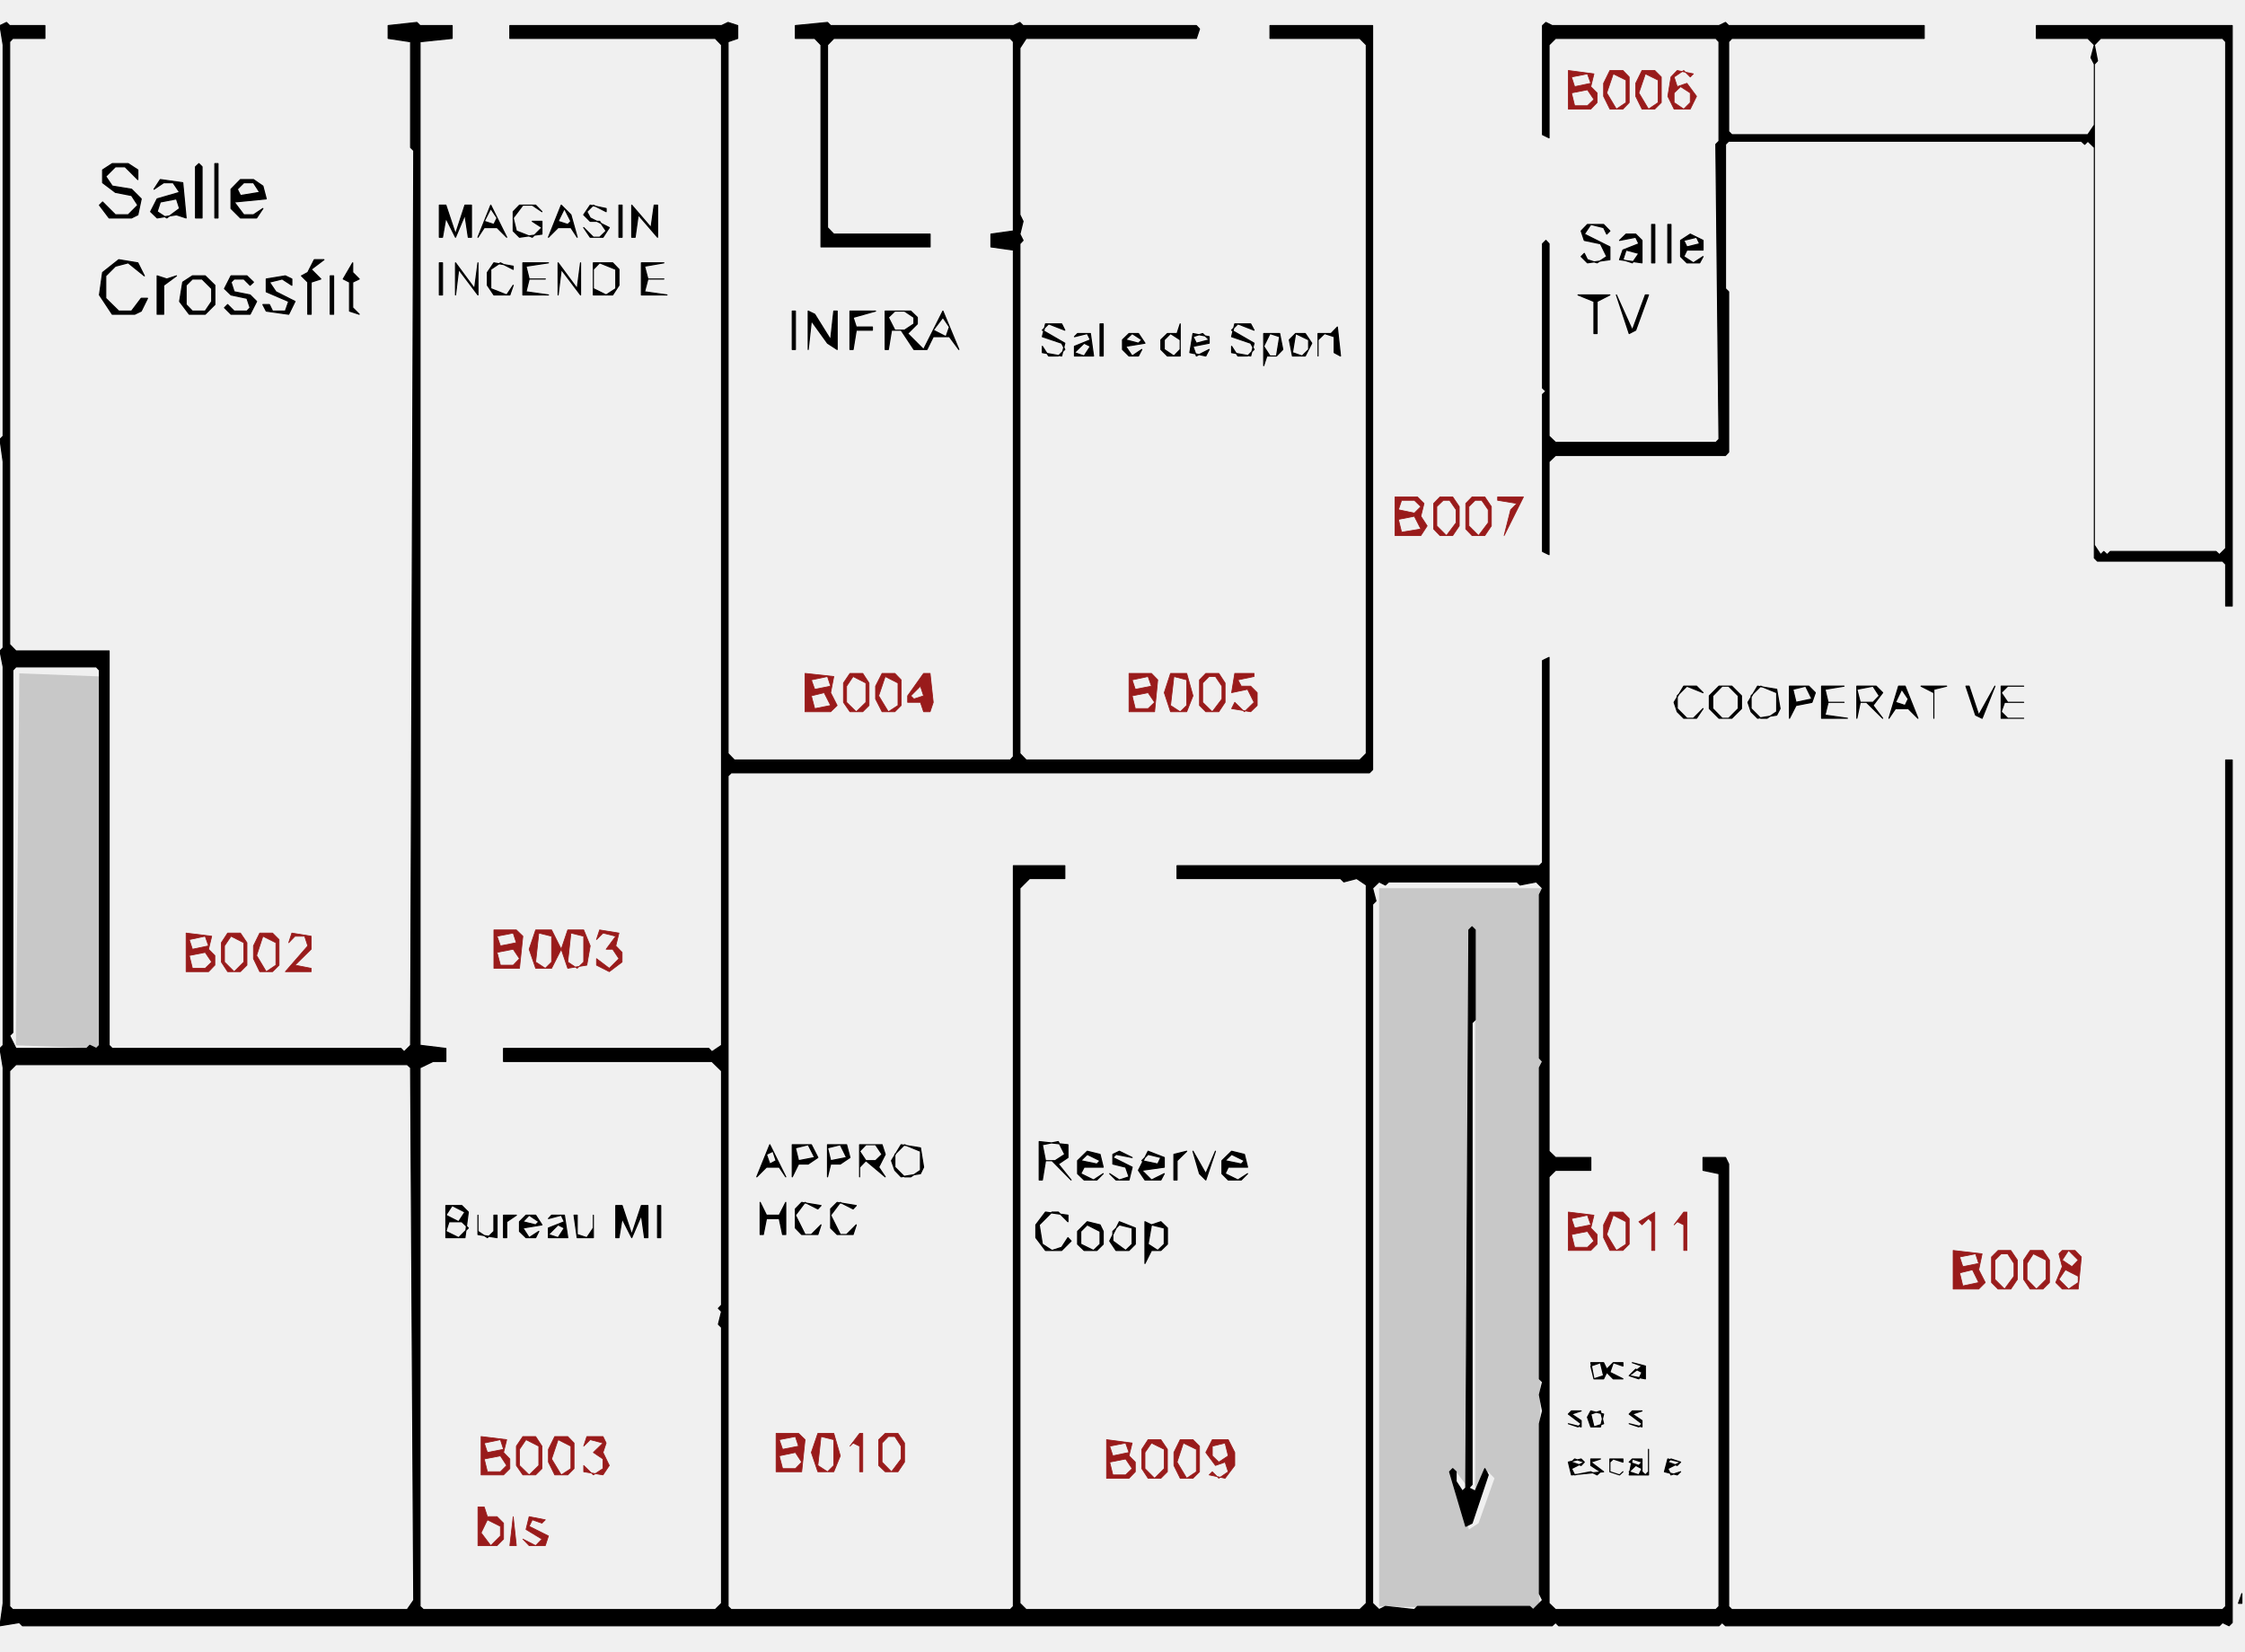
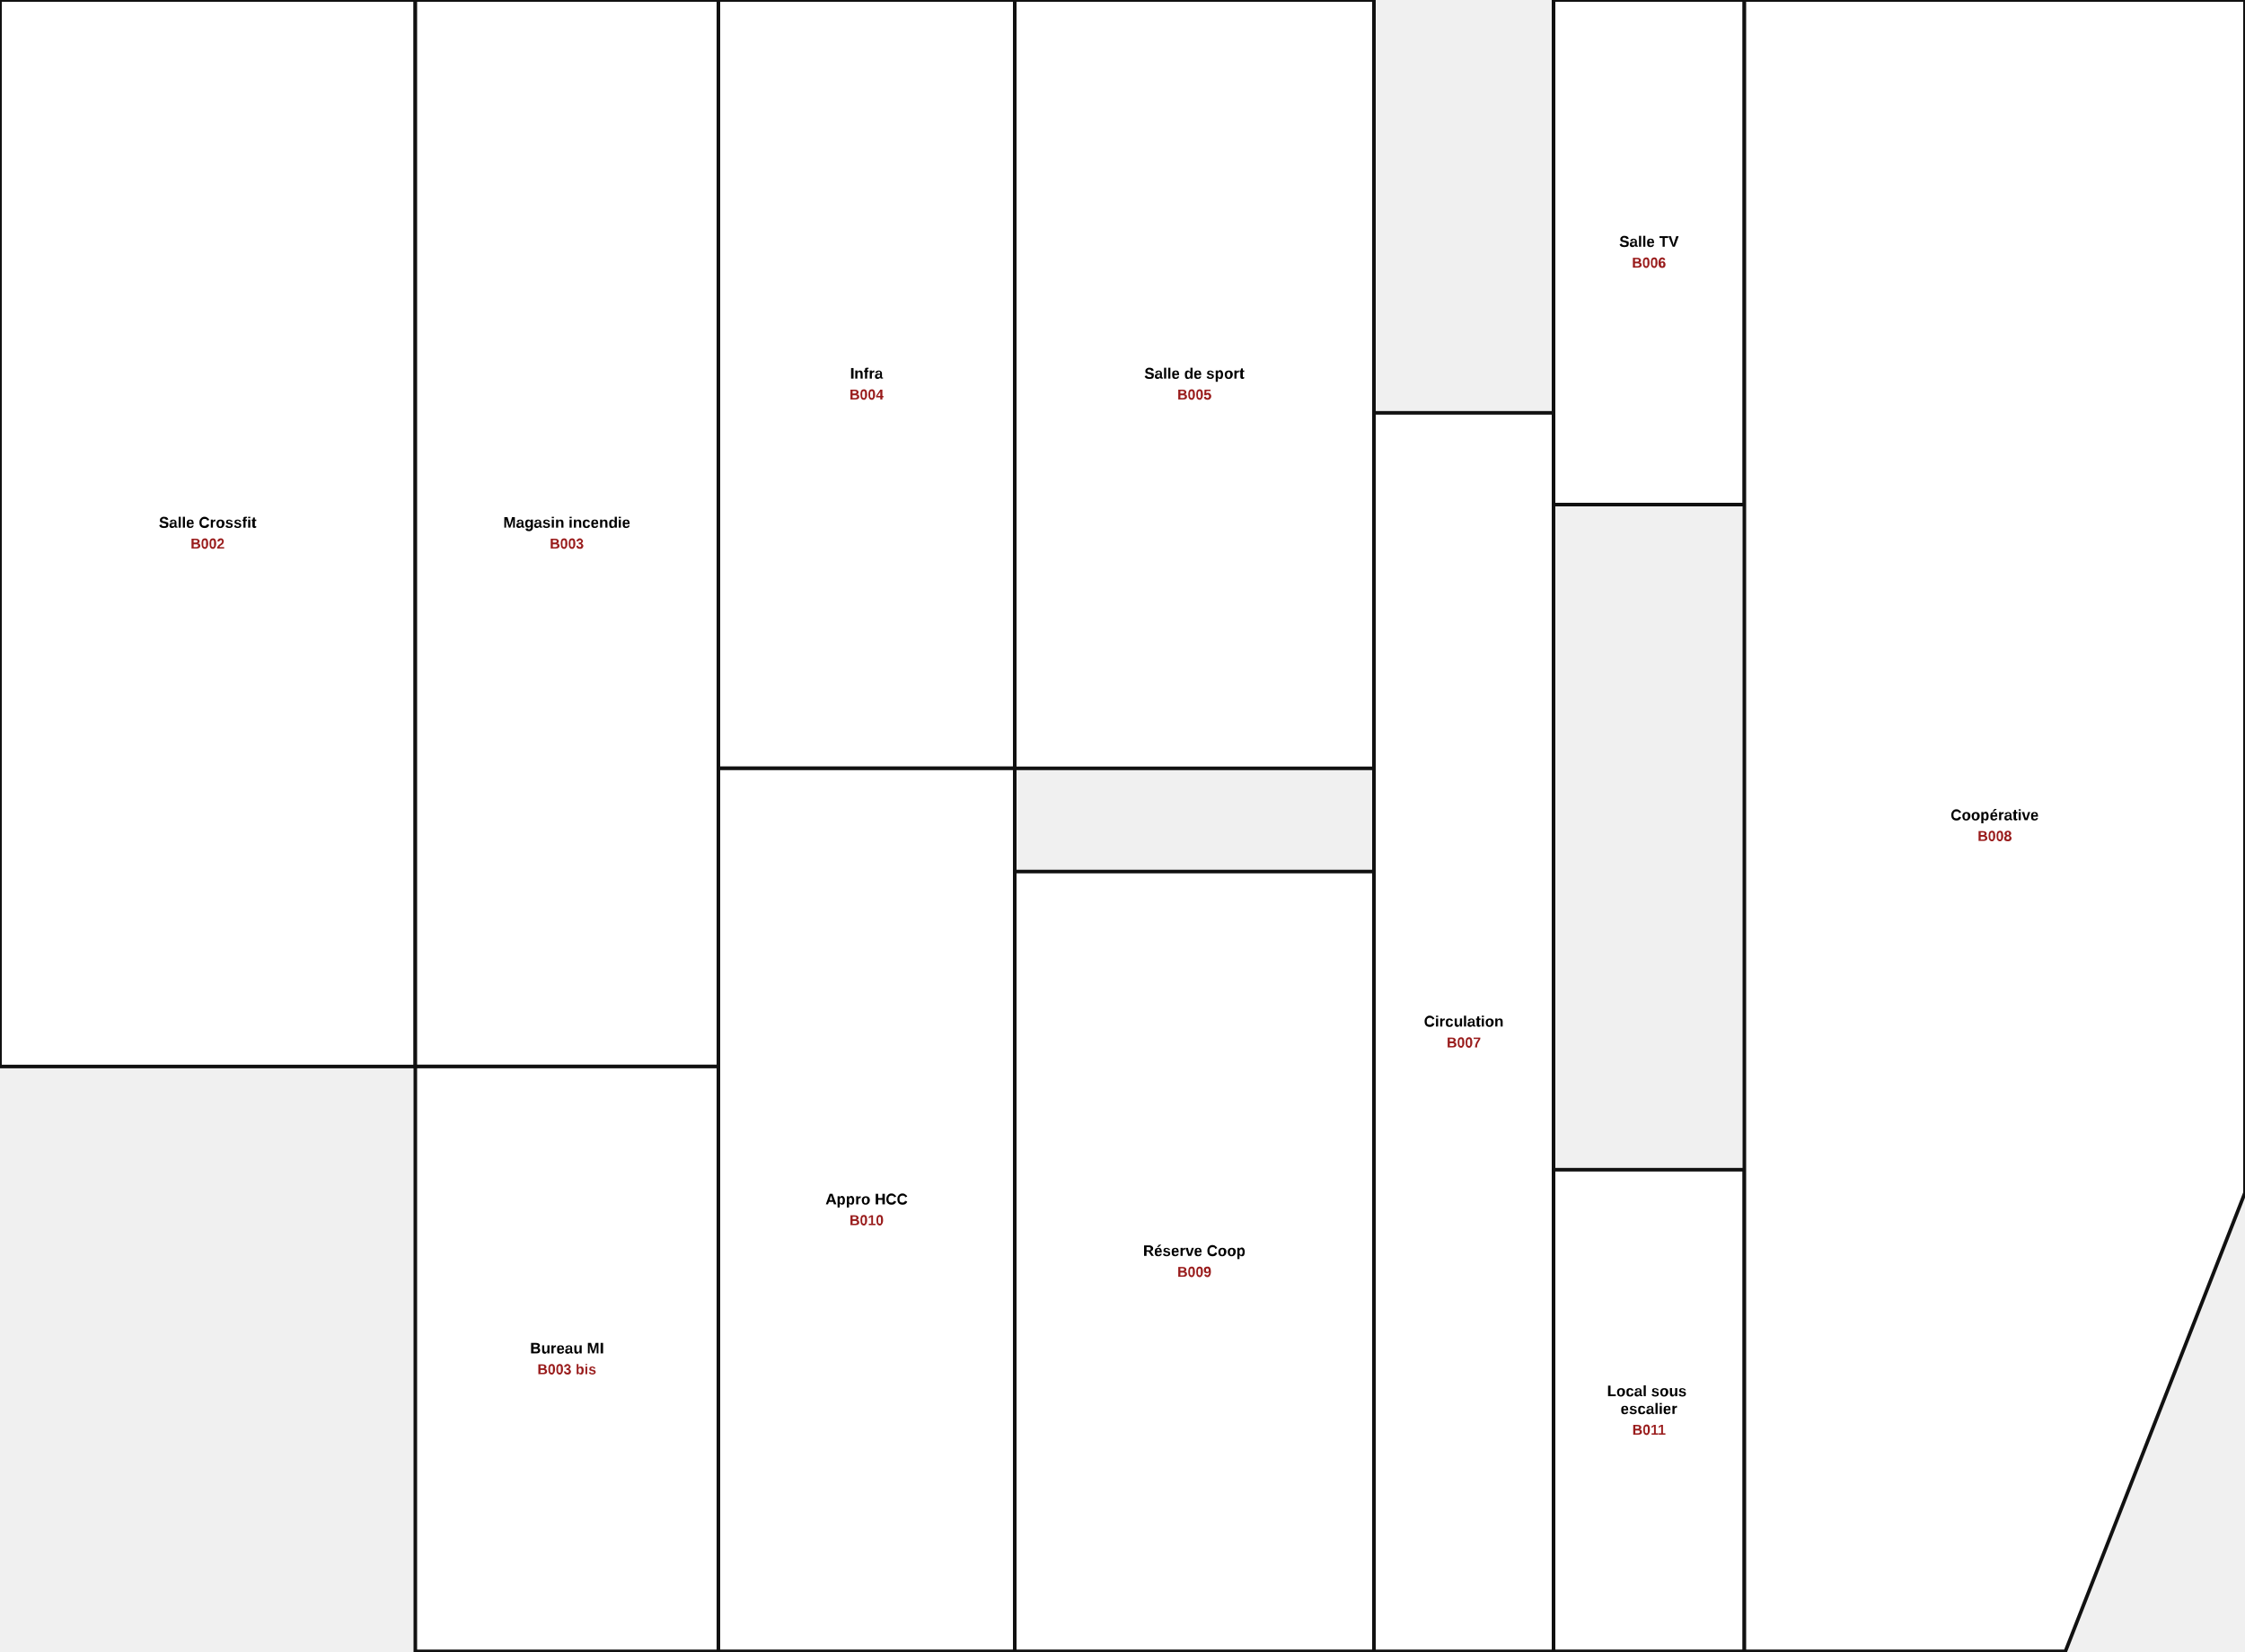
- <svg xmlns="http://www.w3.org/2000/svg" viewBox="0 0 100 73.571" preserveAspectRatio="none" shape-rendering="geometricPrecision">
-   <path fill="#c8c8c8" fill-rule="evenodd" d="M61.43,39.57L61.43,71.57L68.57,71.71L68.71,39.57ZM65.71,41.43L65.71,66.57L66.29,65.57L66.57,65.86L65.86,67.86L65.43,68.14L64.71,65.71L64.86,65.57L65.29,66.14L65.43,41.71ZM0.86,30.00L0.71,46.57L4.43,46.71L4.57,30.14Z" />
-   <path fill="#000" stroke="#000" stroke-width="0.05" stroke-linejoin="round" fill-rule="evenodd" d="M99.86,71.00L99.71,71.43L99.86,71.43ZM74.29,65.00L74.14,65.57L74.71,65.71L74.86,65.57L74.43,65.71L74.29,65.43L74.86,65.14ZM74.29,65.14L74.43,65.00L74.86,65.14L74.71,65.29ZM71.71,65.00L71.71,65.57L72.14,65.71L72.29,65.57L72.14,65.71L71.71,65.57L71.71,65.14L71.86,65.00L72.29,65.14L72.29,65.00ZM69.86,65.14L70.00,65.71L71.43,65.57L70.86,65.14L71.29,65.00L70.86,65.00L70.86,65.29L71.29,65.57L71.14,65.71L70.86,65.57L70.14,65.71L70.00,65.43L70.57,65.14L70.43,65.00ZM70.00,65.14L70.14,65.00L70.57,65.14L70.43,65.29ZM73.43,64.57L73.43,65.57L73.29,65.71L73.14,65.57L73.14,65.00L72.71,65.00L72.57,65.71L73.43,65.71ZM72.57,65.57L72.86,65.29L73.14,65.43L73.00,65.71ZM72.57,65.14L72.71,65.00L73.14,65.14L73.00,65.29ZM72.71,62.86L72.57,63.00L73.14,63.43L73.00,63.57L72.57,63.43L73.14,63.57L73.14,63.29L72.71,63.00L73.14,62.86ZM70.86,62.86L70.71,63.14L70.86,63.57L71.29,63.57L71.43,63.00ZM70.86,63.00L71.29,62.86L71.43,63.43L71.00,63.57ZM70.00,62.86L69.86,63.00L70.43,63.43L70.29,63.57L69.86,63.43L70.43,63.57L70.43,63.29L70.00,63.00L70.43,62.86ZM72.71,60.71L73.14,60.86L72.57,61.29L73.29,61.43L73.29,60.86ZM72.57,61.29L72.86,61.00L73.14,61.14L73.00,61.43ZM70.86,60.71L71.00,61.43L71.43,61.43L71.57,61.14L71.86,61.43L72.29,61.43L71.71,61.14L71.86,60.71L72.29,60.86L72.29,60.71L71.86,60.71L71.57,61.00L71.43,60.71ZM70.86,60.86L71.29,60.71L71.43,61.29L71.00,61.43ZM51.71,54.43L51.29,54.57L51.00,54.43L51.00,56.29L51.29,55.71L51.71,55.71L52.00,55.43L52.00,54.71ZM51.29,54.57L51.86,54.71L51.86,55.43L51.57,55.71L51.14,55.43ZM49.86,54.43L49.43,55.29L49.71,55.71L50.29,55.71L50.57,55.43L50.57,54.71ZM49.86,54.57L50.43,54.71L50.43,55.43L50.14,55.71L49.57,55.29L49.57,54.86ZM48.43,54.43L48.00,54.86L48.00,55.43L48.29,55.71L48.86,55.71L49.14,55.43L49.14,54.86L49.00,54.57ZM48.43,54.57L49.00,54.86L49.00,55.43L48.71,55.71L48.14,55.43L48.14,54.86ZM25.57,54.14L25.71,55.14L26.43,55.14L26.43,54.14L26.43,54.71L26.14,55.14L25.71,55.00L25.71,54.14ZM24.57,54.14L24.43,54.29L25.00,54.14L25.14,54.43L24.43,54.71L24.43,55.14L25.29,55.14L25.14,54.14ZM24.43,55.00L24.86,54.57L25.14,54.71L24.86,55.14ZM23.43,54.14L23.14,54.43L23.14,54.86L23.43,55.14L23.86,55.14L24.00,54.86L23.57,55.14L23.29,54.71L24.14,54.57L23.86,54.14ZM23.29,54.43L23.57,54.14L24.00,54.43L23.86,54.57ZM23.00,54.14L22.43,54.14L22.43,55.14L22.57,55.14L22.57,54.43ZM21.29,54.14L21.29,55.00L22.14,55.14L22.14,54.14L22.00,54.14L22.00,54.86L21.71,55.14L21.29,54.86ZM46.57,54.00L46.14,54.57L46.14,55.14L46.57,55.71L47.29,55.71L47.71,55.29L47.57,55.14L47.29,55.57L46.86,55.71L46.43,55.43L46.29,54.57L46.86,54.00L47.14,54.00L47.57,54.43L47.57,54.14ZM29.29,53.71L29.29,55.14L29.43,55.14L29.43,53.71ZM27.43,53.71L27.43,55.14L27.57,55.14L27.71,54.29L28.14,55.14L28.57,54.14L28.71,55.14L28.86,55.14L28.86,53.71L28.57,53.71L28.14,55.00L27.71,53.71ZM19.86,53.71L19.86,55.14L20.71,55.14L20.86,54.00L20.57,53.71ZM19.86,54.86L20.00,54.43L20.57,54.43L20.86,54.71L20.43,55.14ZM20.14,53.71L20.71,54.00L20.43,54.43L19.86,54.14ZM37.29,53.57L37.00,53.86L37.00,54.71L37.29,55.00L38.00,55.00L38.14,54.57L37.71,55.00L37.43,55.00L37.00,54.14L37.43,53.57L38.00,53.86L38.14,53.71ZM35.71,53.57L35.43,53.86L35.43,54.71L35.71,55.00L36.43,55.00L36.57,54.57L36.14,55.00L35.86,55.00L35.43,54.14L35.86,53.57L36.43,53.86L36.57,53.71ZM33.86,53.57L33.86,55.00L34.00,55.00L34.14,54.29L34.71,54.29L34.86,55.00L35.00,55.00L35.00,53.57L34.71,54.14L34.14,54.14ZM54.86,51.29L54.43,51.71L54.43,52.29L54.71,52.57L55.29,52.57L55.57,52.29L55.14,52.57L54.57,52.29L54.71,52.00L55.57,52.00L55.43,51.43ZM54.57,51.71L54.86,51.43L55.43,51.71L55.29,51.86ZM53.14,51.29L53.43,52.29L53.71,52.57L54.14,51.29L53.71,52.29ZM52.86,51.29L52.29,51.43L52.29,52.57L52.43,52.57L52.43,51.71ZM51.14,51.29L50.71,52.14L51.00,52.57L51.71,52.57L51.86,52.29L51.29,52.57L50.86,52.14L51.86,52.00L51.86,51.57ZM50.86,51.71L51.14,51.43L51.71,51.57L51.57,51.86ZM49.86,51.29L49.57,51.43L49.57,51.86L50.14,52.00L50.29,52.43L49.86,52.57L49.43,52.29L49.71,52.57L50.29,52.57L50.43,52.00L49.57,51.57L49.71,51.43L50.43,51.57ZM48.43,51.29L48.00,51.71L48.00,52.29L48.29,52.57L48.86,52.57L49.14,52.29L48.71,52.57L48.14,52.29L48.29,52.00L49.14,52.00L49.00,51.43ZM48.14,51.71L48.43,51.43L49.00,51.71L48.86,51.86ZM40.14,51.00L39.71,51.71L39.86,52.14L40.14,52.43L41.00,52.29L41.14,52.00L41.00,51.14ZM40.29,51.00L41.00,51.29L41.00,52.14L40.57,52.43L40.29,52.43L39.86,52.00L39.86,51.43ZM38.29,51.00L38.29,52.43L38.29,52.00L38.57,51.71L39.43,52.43L39.14,52.00L39.43,51.43L39.29,51.00ZM38.29,51.29L38.57,51.00L39.00,51.00L39.29,51.43L39.00,51.71L38.57,51.71ZM37.71,51.00L36.86,51.00L36.86,52.43L37.00,51.86L37.43,51.86L37.86,51.57ZM36.86,51.14L37.43,51.00L37.71,51.57L37.00,51.71ZM36.14,51.00L35.29,51.00L35.29,52.43L35.57,51.86L36.00,51.86L36.43,51.57ZM35.43,51.14L36.00,51.00L36.29,51.57L35.57,51.71ZM34.29,51.00L33.71,52.43L34.14,52.00L34.71,52.00L35.00,52.43ZM34.14,51.43L34.43,51.29L34.57,51.71L34.29,51.86ZM46.29,50.86L46.29,52.57L46.43,52.57L46.57,51.71L46.86,51.71L47.71,52.57L47.14,51.86L47.57,51.57L47.57,51.00ZM46.43,51.00L47.14,50.86L47.43,51.43L47.00,51.71L46.57,51.71ZM65.57,41.29L65.43,41.43L65.29,66.29L65.14,66.43L64.86,66.00L64.86,65.57L64.71,65.43L64.57,65.57L65.29,68.00L65.57,67.86L66.29,65.71L66.14,65.43L65.71,66.43L65.43,66.29L65.57,66.14L65.57,45.57L65.71,45.43L65.71,41.43ZM89.14,30.57L89.14,32.00L90.14,32.00L89.43,32.00L89.14,31.71L89.29,31.29L90.14,31.29L89.43,31.29L89.14,30.86L89.43,30.57L90.14,30.57ZM87.57,30.57L88.00,31.86L88.29,32.00L88.86,30.57L88.14,31.86L87.71,30.57ZM86.71,30.57L85.57,30.57L86.14,30.86L86.14,32.00L86.14,30.71ZM84.57,30.57L84.14,32.00L84.43,31.57L85.00,31.57L85.43,32.00L84.86,30.57ZM84.71,30.71L85.00,31.14L84.86,31.43L84.43,31.29ZM82.71,30.57L82.71,32.00L82.86,31.29L83.14,31.29L83.86,32.00L83.43,31.43L83.86,30.86L83.57,30.57ZM82.71,30.71L83.43,30.57L83.71,31.00L83.43,31.29L82.86,31.29ZM81.14,30.57L81.14,32.00L82.29,32.00L81.29,31.86L81.43,31.29L82.14,31.29L81.43,31.29L81.29,30.71L82.14,30.57ZM80.57,30.57L79.71,30.57L79.71,32.00L80.00,31.43L80.71,31.29L80.86,30.86ZM79.86,30.71L80.43,30.57L80.71,31.14L80.00,31.29ZM78.29,30.57L77.86,31.29L78.00,31.71L78.29,32.00L79.14,31.86L79.29,31.57L79.14,30.71ZM78.43,30.57L79.14,30.86L79.14,31.71L78.71,32.00L78.43,32.00L78.00,31.57L78.00,31.00ZM76.57,30.57L76.14,31.00L76.14,31.57L76.57,32.00L77.14,32.00L77.57,31.57L77.57,31.00L77.14,30.57ZM76.71,30.57L77.00,30.57L77.43,31.00L77.43,31.57L77.00,32.00L76.71,32.00L76.29,31.57L76.29,31.00ZM75.00,30.57L74.57,31.29L74.71,31.71L75.00,32.00L75.57,32.00L75.86,31.57L75.43,32.00L75.14,32.00L74.71,31.57L74.71,31.00L75.14,30.57L75.86,30.86L75.57,30.57ZM57.71,14.86L57.43,15.14L57.57,15.86L58.14,15.86L58.43,15.29L58.14,14.86ZM57.71,14.86L58.29,15.14L58.29,15.57L58.00,15.86L57.57,15.71ZM57.00,14.86L56.29,14.86L56.29,16.29L56.43,15.86L56.86,15.86L57.14,15.57ZM56.57,14.86L57.00,15.00L56.86,15.86L56.57,15.86L56.29,15.43ZM53.14,14.86L53.00,15.71L53.71,15.86L53.86,15.57L53.29,15.86L53.14,15.43L53.86,15.29L53.86,15.00ZM53.14,15.00L53.57,14.86L53.86,15.14L53.29,15.29ZM50.29,14.86L50.00,15.14L50.00,15.57L50.29,15.86L50.71,15.86L50.86,15.57L50.43,15.86L50.14,15.43L51.00,15.29L50.71,14.86ZM50.14,15.14L50.43,14.86L50.86,15.14L50.71,15.29ZM48.00,14.86L47.86,15.00L48.43,14.86L48.57,15.14L47.86,15.43L47.86,15.86L48.71,15.86L48.57,14.86ZM47.86,15.71L48.29,15.29L48.57,15.43L48.29,15.86ZM59.57,14.57L59.29,14.86L58.71,14.86L58.71,15.86L58.71,15.14L59.00,14.86L59.43,15.00L59.43,15.71L59.71,15.86ZM55.00,14.43L54.86,15.00L55.71,15.29L55.86,15.57L55.57,15.86L55.14,15.86L54.86,15.43L54.86,15.71L55.71,15.86L55.86,15.29L54.86,14.71L55.14,14.43L55.86,14.71L55.71,14.43ZM52.57,14.43L52.43,14.86L52.00,14.86L51.71,15.14L51.71,15.57L52.00,15.86L52.57,15.86ZM52.14,14.86L52.57,15.14L52.57,15.57L52.29,15.86L51.86,15.57L51.86,15.14ZM49.00,14.43L49.00,15.86L49.14,15.86L49.14,14.43ZM46.57,14.43L46.43,15.00L47.29,15.29L47.43,15.57L47.14,15.86L46.71,15.86L46.43,15.43L46.43,15.71L47.29,15.86L47.43,15.29L46.43,14.71L46.71,14.43L47.43,14.71L47.29,14.43ZM39.43,13.86L39.43,15.57L39.57,15.57L39.71,14.71L40.14,14.71L40.71,15.57L41.29,15.57L41.57,15.00L42.29,15.00L42.71,15.57L42.00,13.86L41.14,15.57L40.43,14.86L40.86,14.43L40.86,14.14L40.57,13.86ZM42.00,14.14L42.29,14.57L42.14,15.00L41.57,14.71ZM39.57,14.14L39.86,13.86L40.29,13.86L40.71,14.14L40.71,14.43L40.29,14.71L39.86,14.71ZM39.00,13.86L37.86,13.86L37.86,15.57L38.00,15.57L38.14,14.71L38.86,14.71L38.86,14.57L38.14,14.57L38.00,14.14ZM36.00,13.86L36.00,15.57L36.14,14.29L36.86,15.29L37.29,15.57L37.29,13.86L37.14,13.86L37.00,15.14L36.29,14.00ZM35.29,13.86L35.29,15.57L35.43,15.57L35.43,13.86ZM73.43,13.14L73.29,13.14L72.71,14.71L72.00,13.14L72.57,14.86L72.86,14.71ZM70.29,13.14L71.00,13.43L71.00,14.86L71.14,14.86L71.14,13.43L71.71,13.14ZM14.71,12.29L14.71,14.00L14.86,14.00L14.86,12.29ZM11.86,12.43L11.86,13.00L12.86,13.43L12.71,13.86L12.14,13.86L12.00,13.57L11.71,13.57L11.86,13.86L12.86,14.00L13.14,13.43L12.29,13.00L12.00,12.57L12.57,12.43L13.00,12.71L13.00,12.43L12.71,12.29ZM10.29,12.29L10.00,12.86L10.29,13.14L11.00,13.29L11.14,13.71L11.00,13.86L10.43,13.86L10.14,13.57L10.00,13.71L10.29,14.00L11.14,14.00L11.43,13.43L11.14,13.14L10.43,13.00L10.29,12.57L10.43,12.43L10.86,12.43L11.14,12.71L11.29,12.57L11.00,12.29ZM8.57,12.29L8.14,12.57L8.00,13.43L8.43,14.00L9.14,14.00L9.57,13.57L9.57,12.71L9.14,12.29ZM8.57,12.43L9.00,12.43L9.43,12.86L9.43,13.43L9.14,13.86L8.57,13.86L8.29,13.57L8.29,12.71ZM7.86,12.29L7.43,12.43L7.00,12.29L7.00,14.00L7.29,14.00L7.29,12.71ZM28.57,11.71L28.57,13.14L29.71,13.14L28.71,13.00L28.86,12.43L29.57,12.43L28.86,12.43L28.71,11.86L29.57,11.71ZM26.43,11.71L26.43,13.14L27.29,13.14L27.57,12.71L27.57,12.00L27.29,11.71ZM26.71,11.71L27.43,12.00L27.43,12.86L27.00,13.14L26.43,12.86L26.43,12.00ZM24.86,11.71L24.86,13.14L25.00,12.00L25.86,13.14L25.86,11.71L25.71,12.86ZM23.29,11.71L23.29,13.14L24.43,13.14L23.43,13.00L23.57,12.43L24.29,12.43L23.57,12.43L23.43,11.86L24.43,11.71ZM22.00,11.71L21.71,12.14L21.71,12.71L22.00,13.14L22.71,13.14L22.86,12.71L22.57,13.14L21.86,12.86L21.86,12.00L22.29,11.71L22.86,12.00L22.86,11.86ZM20.29,11.71L20.29,13.14L20.43,12.00L21.29,13.14L21.29,11.71L21.14,12.86ZM19.57,11.71L19.57,13.14L19.71,13.14L19.71,11.71ZM15.71,11.71L15.29,12.43L15.57,12.57L15.57,13.86L16.00,14.00L15.71,13.71L15.71,12.57L16.00,12.43L15.71,12.14ZM14.43,11.57L14.00,11.57L13.71,12.14L13.43,12.29L13.71,12.57L13.71,14.00L13.86,14.00L13.86,12.57L14.29,12.43L13.86,12.00ZM5.29,11.57L4.57,12.14L4.43,13.14L5.00,14.00L6.00,14.00L6.29,13.86L6.57,13.29L6.29,13.29L5.86,13.86L5.29,13.86L4.71,13.29L4.71,12.29L5.14,11.86L5.71,11.71L6.43,12.29L6.14,11.71ZM75.29,10.43L74.86,10.71L74.86,11.43L75.14,11.71L75.71,11.71L75.86,11.43L75.43,11.71L75.00,11.43L75.14,11.14L75.86,11.14L75.86,10.71ZM75.00,10.71L75.57,10.57L75.71,10.86L75.14,11.00ZM72.43,10.43L72.14,10.71L72.86,10.57L73.00,10.86L72.29,11.14L72.14,11.57L73.14,11.71L73.14,10.71L72.86,10.43ZM72.29,11.57L72.43,11.14L73.00,11.29L72.71,11.71ZM74.29,10.00L74.29,11.71L74.43,11.71L74.43,10.00ZM73.57,10.00L73.57,11.71L73.71,11.71L73.71,10.00ZM70.71,10.00L70.43,10.29L70.57,10.71L71.29,10.86L71.57,11.43L71.14,11.71L70.71,11.57L70.57,11.29L70.43,11.43L70.71,11.71L71.71,11.57L71.71,11.00L70.57,10.43L70.86,10.00L71.43,10.14L71.57,10.43L71.71,10.29L71.43,10.00ZM28.14,9.14L28.14,10.57L28.29,10.57L28.43,9.57L29.29,10.57L29.29,9.14L29.14,9.14L29.00,10.14ZM27.57,9.14L27.57,10.57L27.71,10.57L27.71,9.14ZM26.29,9.14L26.00,9.57L26.29,9.86L26.71,9.86L27.00,10.29L26.71,10.57L26.43,10.57L26.00,10.14L26.29,10.57L26.86,10.57L27.14,10.14L26.29,9.71L26.14,9.43L26.43,9.14L27.00,9.43L27.00,9.29ZM25.00,9.14L24.43,10.57L24.86,10.14L25.43,10.14L25.71,10.57L25.43,9.57ZM25.14,9.29L25.43,9.86L25.29,10.00L24.86,9.86ZM23.14,9.14L22.86,9.43L22.86,10.29L23.14,10.57L24.14,10.43L24.14,9.86L23.71,9.86L24.14,10.14L23.71,10.57L23.00,10.29L22.86,9.71L23.29,9.14L23.71,9.14L24.14,9.43L23.86,9.14ZM21.86,9.14L21.29,10.57L21.57,10.14L22.14,10.14L22.57,10.57ZM21.86,9.29L22.14,9.71L22.00,10.00L21.57,9.86ZM19.57,9.14L19.57,10.57L19.71,10.57L19.86,9.71L20.29,10.57L20.71,9.57L20.86,10.57L21.00,10.57L21.00,9.14L20.71,9.14L20.29,10.43L19.86,9.14ZM10.71,8.00L10.29,8.43L10.29,9.29L10.71,9.71L11.43,9.71L11.71,9.29L11.29,9.57L10.86,9.57L10.43,9.00L11.86,8.86L11.71,8.29L11.29,8.00ZM10.57,8.43L10.86,8.14L11.29,8.14L11.57,8.57L10.71,8.71ZM7.14,8.00L6.86,8.43L7.29,8.14L7.71,8.14L8.00,8.57L7.00,8.86L6.71,9.43L7.00,9.71L7.86,9.57L8.29,9.71L8.14,8.14ZM7.86,8.86L8.00,9.29L7.43,9.71L7.00,9.43L7.14,9.00ZM9.57,7.29L9.57,9.71L9.71,9.71L9.71,7.29ZM8.86,7.29L8.71,7.43L8.71,9.71L9.00,9.71L9.00,7.43ZM5.00,7.29L4.57,7.57L4.57,8.14L5.14,8.57L5.86,8.71L6.14,9.14L5.71,9.57L5.14,9.57L4.57,9.00L4.43,9.14L4.86,9.71L5.86,9.71L6.14,9.57L6.29,8.86L5.86,8.43L5.00,8.29L4.71,7.86L5.14,7.43L5.57,7.43L6.14,8.00L6.14,7.57L5.71,7.29ZM68.71,1.14L68.71,6.00L69.00,6.14L69.00,2.00L69.29,1.71L76.43,1.71L76.57,1.86L76.57,6.29L76.43,6.43L76.57,19.57L76.43,19.71L69.29,19.71L69.00,19.43L69.00,10.86L68.86,10.71L68.71,10.86L68.71,17.29L68.86,17.43L68.71,17.57L68.71,24.57L69.00,24.71L69.00,20.57L69.29,20.29L76.86,20.29L77.00,20.14L77.00,13.00L76.86,12.86L76.86,6.43L77.00,6.29L92.71,6.29L92.86,6.43L93.00,6.29L93.29,6.57L93.29,24.86L93.43,25.00L99.00,25.00L99.14,25.14L99.14,27.00L99.43,27.00L99.43,1.14L90.71,1.14L90.71,1.71L93.00,1.71L93.29,2.00L93.14,2.57L93.29,2.86L93.29,5.57L93.00,6.00L77.14,6.00L77.00,5.86L77.00,1.86L77.14,1.71L85.71,1.71L85.71,1.14L77.00,1.14L76.86,1.00L76.57,1.14L69.14,1.14L68.86,1.00ZM93.57,1.71L99.00,1.71L99.14,1.86L99.14,24.43L98.86,24.71L98.71,24.57L94.00,24.57L93.86,24.71L93.71,24.57L93.57,24.71L93.29,24.29L93.29,2.86L93.43,2.71L93.29,2.00ZM0.00,1.14L0.14,2.00L0.14,19.43L0.00,19.57L0.14,20.57L0.14,28.86L0.00,29.00L0.14,29.71L0.14,46.57L0.00,46.71L0.14,47.57L0.14,71.43L0.00,72.43L0.86,72.29L1.00,72.43L69.14,72.43L69.29,72.29L69.43,72.43L76.57,72.43L76.71,72.29L76.86,72.43L98.86,72.43L99.00,72.29L99.29,72.43L99.43,72.29L99.43,33.86L99.14,33.86L99.14,71.57L99.00,71.71L77.14,71.71L77.00,71.57L77.00,51.86L76.86,51.57L75.86,51.57L75.86,52.14L76.57,52.29L76.57,71.57L76.43,71.71L69.29,71.71L69.00,71.43L69.00,52.43L69.29,52.14L70.86,52.14L70.86,51.57L69.29,51.57L69.00,51.29L69.00,29.29L68.71,29.43L68.71,38.43L68.57,38.57L52.43,38.57L52.43,39.14L59.71,39.14L59.86,39.29L60.43,39.14L60.86,39.43L60.86,71.43L60.57,71.71L45.71,71.71L45.43,71.43L45.43,39.57L45.86,39.14L47.43,39.14L47.43,38.57L45.14,38.57L45.14,71.57L45.00,71.71L32.57,71.71L32.43,71.57L32.43,34.57L32.57,34.43L61.00,34.43L61.14,34.29L61.14,1.14L56.57,1.14L56.57,1.71L60.57,1.71L60.86,2.00L60.86,33.57L60.57,33.86L45.71,33.86L45.43,33.57L45.43,10.86L45.57,10.71L45.43,10.43L45.57,9.86L45.43,9.57L45.43,2.14L45.71,1.71L53.29,1.71L53.43,1.29L53.29,1.14L45.57,1.14L45.43,1.00L45.14,1.14L37.00,1.14L36.86,1.00L35.43,1.14L35.43,1.71L36.29,1.71L36.57,2.00L36.57,11.00L41.43,11.00L41.43,10.43L37.14,10.43L36.86,10.14L36.86,2.00L37.14,1.71L45.00,1.71L45.14,1.86L45.14,10.29L44.14,10.43L44.14,11.00L45.14,11.14L45.14,33.71L45.00,33.86L32.71,33.86L32.43,33.57L32.43,1.86L32.86,1.71L32.86,1.14L32.43,1.00L32.14,1.14L22.71,1.14L22.71,1.71L31.86,1.71L32.14,2.00L32.14,46.57L31.71,46.86L31.57,46.71L22.43,46.71L22.43,47.29L31.71,47.29L32.14,47.71L32.14,58.14L32.00,58.29L32.14,58.43L32.00,59.00L32.14,59.14L32.14,71.43L31.86,71.71L18.86,71.71L18.71,71.57L18.71,47.57L19.29,47.29L19.86,47.29L19.86,46.71L18.71,46.57L18.71,1.86L20.14,1.71L20.14,1.14L18.71,1.14L18.57,1.00L17.29,1.14L17.29,1.71L18.29,1.86L18.29,6.57L18.43,6.71L18.29,46.57L18.00,46.86L17.86,46.71L5.00,46.71L4.86,46.57L4.86,29.00L0.71,29.00L0.43,28.71L0.43,1.86L0.57,1.71L2.00,1.71L2.00,1.14L0.43,1.14L0.29,1.00ZM0.71,47.43L18.14,47.43L18.29,47.57L18.43,71.29L18.14,71.71L0.57,71.71L0.43,71.57L0.43,47.71ZM61.43,39.29L61.71,39.43L61.86,39.29L67.57,39.29L67.71,39.43L68.43,39.29L68.71,39.57L68.57,39.86L68.57,47.14L68.71,47.29L68.57,47.57L68.57,61.43L68.71,61.57L68.57,62.14L68.71,62.86L68.57,63.43L68.57,71.00L68.71,71.29L68.29,71.71L68.14,71.57L63.14,71.57L63.00,71.71L61.71,71.57L61.43,71.71L61.14,71.43L61.14,40.29L61.29,40.14L61.14,39.57ZM0.71,29.71L4.29,29.71L4.43,29.86L4.43,46.57L4.29,46.71L4.00,46.57L3.86,46.71L0.71,46.71L0.43,46.14L0.57,46.00L0.57,29.86Z" />
-   <path fill="#991b1b" stroke="#991b1b" stroke-width="0.034" stroke-linejoin="round" fill-rule="evenodd" d="M23.57,67.57L23.43,68.14L24.14,68.57L23.86,68.86L23.29,68.57L23.57,68.86L24.29,68.86L24.43,68.43L23.57,68.00L23.71,67.71L24.14,67.86L24.29,67.71ZM22.86,67.57L22.71,68.86L23.00,68.86ZM21.29,67.14L21.29,68.86L22.14,68.86L22.43,68.57L22.43,67.86L22.14,67.57L21.71,67.57L21.57,67.14ZM21.71,67.71L22.29,68.00L22.29,68.43L21.86,68.86L21.43,68.29ZM54.00,64.14L53.71,64.71L54.14,65.29L54.57,65.14L54.71,65.57L54.29,65.86L54.00,65.57L53.86,65.71L54.57,65.86L55.00,65.29L55.00,64.71L54.71,64.14ZM54.00,64.43L54.57,64.29L54.71,64.86L54.29,65.14L54.00,64.86ZM52.57,64.14L52.29,64.71L52.29,65.29L52.57,65.86L53.14,65.86L53.43,65.57L53.43,64.43L53.14,64.14ZM52.71,64.29L53.29,64.57L53.29,65.57L52.86,65.86L52.43,65.14ZM51.14,64.14L50.86,64.57L50.86,65.43L51.14,65.86L51.71,65.86L52.00,65.57L52.00,64.57L51.71,64.14ZM51.29,64.29L51.86,64.57L51.86,65.43L51.43,65.86L51.00,65.43L51.00,64.71ZM49.29,64.14L49.29,65.86L50.29,65.86L50.57,65.57L50.57,65.14L50.29,64.86L50.43,64.29ZM49.43,65.14L50.14,65.00L50.43,65.43L50.14,65.71L49.57,65.71ZM49.43,64.43L50.14,64.29L50.29,64.71L49.57,64.86ZM26.14,64.00L26.00,64.43L26.29,64.14L26.86,64.29L26.43,64.71L26.86,65.00L26.86,65.43L26.43,65.71L26.00,65.29L26.00,65.57L26.86,65.71L27.14,65.29L26.86,64.71L27.00,64.29L26.86,64.00ZM24.71,64.00L24.43,64.57L24.43,65.14L24.71,65.71L25.29,65.71L25.57,65.43L25.57,64.29L25.29,64.00ZM24.86,64.14L25.43,64.43L25.43,65.43L25.00,65.71L24.57,65.00ZM23.29,64.00L23.00,64.43L23.00,65.29L23.29,65.71L23.86,65.71L24.14,65.43L24.14,64.43L23.86,64.00ZM23.43,64.14L24.00,64.43L24.00,65.29L23.57,65.71L23.14,65.29L23.14,64.57ZM21.43,64.00L21.43,65.71L22.43,65.71L22.71,65.43L22.71,65.00L22.43,64.71L22.57,64.14ZM21.57,65.00L22.29,64.86L22.57,65.29L22.29,65.57L21.71,65.57ZM21.57,64.29L22.29,64.14L22.43,64.57L21.71,64.71ZM39.43,63.86L39.14,64.14L39.14,65.29L39.43,65.57L40.00,65.57L40.29,65.14L40.29,64.29L40.00,63.86ZM39.57,64.00L39.86,64.00L40.14,64.43L40.14,65.00L39.71,65.57L39.29,65.14L39.29,64.29ZM38.29,63.86L37.86,64.43L38.00,64.29L38.29,64.43L38.29,65.57L38.43,65.57L38.43,63.86ZM36.43,63.86L36.14,64.71L36.43,65.57L37.14,65.57L37.43,64.86L37.14,63.86ZM36.57,64.00L37.14,64.14L37.14,65.29L36.86,65.57L36.43,65.29ZM34.57,63.86L34.57,65.57L35.71,65.57L35.86,64.14L35.57,63.86ZM34.71,64.86L35.43,64.71L35.71,65.14L35.43,65.43L34.86,65.43ZM34.71,64.14L35.43,64.00L35.57,64.43L34.86,64.57ZM91.86,55.71L91.71,55.86L91.86,56.43L91.57,57.14L91.86,57.43L92.57,57.43L92.71,56.00L92.43,55.71ZM91.71,57.00L92.00,56.57L92.57,56.86L92.57,57.14L92.14,57.43ZM92.14,55.71L92.57,56.14L92.29,56.43L91.86,56.14ZM90.43,55.71L90.14,56.14L90.14,57.00L90.43,57.43L91.00,57.43L91.29,57.14L91.29,56.14L91.00,55.71ZM90.57,55.86L91.14,56.14L91.14,57.00L90.71,57.43L90.29,57.00L90.29,56.29ZM89.00,55.71L88.71,56.00L88.71,57.14L89.00,57.43L89.57,57.43L89.86,57.00L89.86,56.14L89.57,55.71ZM89.14,55.86L89.43,55.86L89.71,56.29L89.71,56.86L89.29,57.43L88.86,57.00L88.86,56.14ZM87.00,55.71L87.00,57.43L88.14,57.43L88.43,57.14L88.14,56.57L88.29,55.86ZM87.29,56.71L87.86,56.57L88.14,57.14L87.43,57.29ZM87.29,56.00L88.00,55.86L88.14,56.29L87.43,56.43ZM75.00,54.00L74.57,54.57L74.71,54.43L75.00,54.57L75.00,55.71L75.14,55.71L75.14,54.00ZM73.00,54.43L73.14,54.57L73.43,54.29L73.57,54.43L73.57,55.71L73.71,55.71L73.71,54.00ZM71.71,54.00L71.43,54.57L71.43,55.14L71.71,55.71L72.29,55.71L72.57,55.43L72.57,54.29L72.29,54.00ZM71.86,54.14L72.43,54.43L72.43,55.43L72.00,55.71L71.57,55.00ZM69.86,54.00L69.86,55.71L70.86,55.71L71.14,55.43L71.14,55.00L70.86,54.71L71.00,54.14ZM70.00,55.00L70.71,54.86L71.00,55.29L70.71,55.57L70.14,55.57ZM70.00,54.29L70.71,54.14L70.86,54.57L70.14,54.71ZM13.00,41.57L12.86,42.00L13.14,41.71L13.57,41.71L13.71,42.14L12.71,43.29L13.86,43.29L13.86,43.14L13.14,43.00L13.86,42.29L13.86,41.71ZM11.57,41.57L11.29,42.14L11.29,42.71L11.57,43.29L12.14,43.29L12.43,43.00L12.43,41.86L12.14,41.57ZM11.71,41.71L12.29,42.00L12.29,43.00L11.86,43.29L11.43,42.57ZM10.14,41.57L9.86,42.00L9.86,42.86L10.14,43.29L10.71,43.29L11.00,43.00L11.00,42.00L10.71,41.57ZM10.29,41.71L10.86,42.00L10.86,42.86L10.43,43.29L10.00,42.86L10.00,42.14ZM8.29,41.57L8.29,43.29L9.29,43.29L9.57,43.00L9.57,42.57L9.29,42.29L9.43,41.71ZM8.43,42.57L9.14,42.43L9.43,42.86L9.14,43.14L8.57,43.14ZM8.43,41.86L9.14,41.71L9.29,42.14L8.57,42.29ZM26.71,41.43L26.57,41.86L26.86,41.57L27.43,41.71L27.00,42.29L27.29,42.29L27.57,42.71L27.14,43.14L26.57,42.71L26.57,43.00L27.14,43.29L27.71,42.86L27.71,42.43L27.43,42.14L27.57,41.57ZM23.86,41.43L23.57,42.29L23.86,43.14L24.57,43.14L25.00,42.29L25.29,43.14L26.14,43.00L26.29,42.14L26.00,41.43L25.29,41.43L25.00,42.29L24.57,41.43ZM25.43,41.57L26.00,41.71L26.00,42.86L25.71,43.14L25.29,42.86ZM24.00,41.57L24.57,41.71L24.57,42.86L24.29,43.14L23.86,42.86ZM22.00,41.43L22.00,43.14L23.14,43.14L23.29,41.71L23.00,41.43ZM22.14,42.43L22.86,42.29L23.14,42.71L22.86,43.00L22.29,43.00ZM22.14,41.71L22.86,41.57L23.00,42.00L22.29,42.14ZM55.00,30.00L54.86,30.86L55.57,30.71L55.86,31.29L55.43,31.71L55.00,31.29L54.86,31.57L55.71,31.71L56.00,31.43L56.00,30.86L55.71,30.57L55.29,30.57L55.14,30.29L55.86,30.14L55.86,30.00ZM53.71,30.00L53.43,30.29L53.43,31.43L53.71,31.71L54.29,31.71L54.57,31.29L54.57,30.43L54.29,30.00ZM53.86,30.14L54.14,30.14L54.43,30.57L54.43,31.14L54.00,31.71L53.57,31.29L53.57,30.43ZM52.14,30.00L51.86,30.86L52.14,31.71L52.86,31.71L53.14,31.00L52.86,30.00ZM52.29,30.14L52.86,30.29L52.86,31.43L52.57,31.71L52.14,31.43ZM50.29,30.00L50.29,31.71L51.43,31.71L51.57,30.29L51.29,30.00ZM50.43,31.00L51.14,30.86L51.43,31.29L51.14,31.57L50.57,31.57ZM50.43,30.29L51.14,30.14L51.29,30.57L50.57,30.71ZM41.14,30.00L40.43,31.00L40.43,31.29L41.00,31.29L41.14,31.71L41.43,31.71L41.57,31.29L41.43,30.00ZM41.00,30.57L41.14,31.00L40.71,31.14L40.57,31.00ZM39.29,30.00L39.00,30.57L39.00,31.14L39.29,31.71L39.86,31.71L40.14,31.43L40.14,30.29L39.86,30.00ZM39.43,30.14L40.00,30.43L40.00,31.43L39.57,31.71L39.14,31.00ZM37.86,30.00L37.57,30.43L37.57,31.29L37.86,31.71L38.43,31.71L38.71,31.43L38.71,30.43L38.43,30.00ZM38.00,30.14L38.57,30.43L38.57,31.29L38.14,31.71L37.71,31.29L37.71,30.57ZM35.86,30.00L35.86,31.71L37.00,31.71L37.29,31.43L37.00,30.86L37.14,30.14ZM36.14,31.00L36.71,30.86L37.00,31.43L36.29,31.57ZM36.14,30.29L36.86,30.14L37.00,30.57L36.29,30.71ZM67.86,22.14L66.71,22.14L66.71,22.29L67.57,22.43L67.29,22.71L67.00,23.86ZM65.57,22.14L65.29,22.43L65.29,23.57L65.57,23.86L66.14,23.86L66.43,23.43L66.43,22.57L66.14,22.14ZM65.71,22.29L66.00,22.29L66.29,22.71L66.29,23.29L65.86,23.86L65.43,23.43L65.43,22.57ZM64.14,22.14L63.86,22.43L63.86,23.57L64.14,23.86L64.71,23.86L65.00,23.43L65.00,22.57L64.71,22.14ZM64.29,22.29L64.57,22.29L64.86,22.71L64.86,23.29L64.43,23.86L64.00,23.43L64.00,22.57ZM62.14,22.14L62.14,23.86L63.29,23.86L63.57,23.43L63.29,23.00L63.43,22.43L63.14,22.14ZM62.29,23.14L63.00,23.00L63.29,23.57L62.43,23.71ZM62.29,22.71L62.43,22.29L63.00,22.29L63.29,22.57L63.00,22.86ZM74.71,3.14L74.43,3.43L74.29,4.29L74.57,4.86L75.29,4.86L75.57,4.29L75.14,3.71L74.71,3.86L74.57,3.43L75.00,3.14L75.29,3.43L75.43,3.29ZM74.86,3.86L75.29,4.14L75.29,4.57L75.00,4.86L74.57,4.57L74.57,4.14ZM73.14,3.14L72.86,3.71L72.86,4.29L73.14,4.86L73.71,4.86L74.00,4.57L74.00,3.43L73.71,3.14ZM73.29,3.29L73.86,3.57L73.86,4.57L73.43,4.86L73.00,4.14ZM71.71,3.14L71.43,3.71L71.43,4.29L71.71,4.86L72.29,4.86L72.57,4.57L72.57,3.43L72.29,3.14ZM71.86,3.29L72.43,3.57L72.43,4.57L72.00,4.86L71.57,4.14ZM69.86,3.14L69.86,4.86L70.86,4.86L71.14,4.57L71.14,4.14L70.86,3.86L71.00,3.29ZM70.00,4.14L70.71,4.00L71.00,4.43L70.71,4.71L70.14,4.71ZM70.00,3.43L70.71,3.29L70.86,3.71L70.14,3.86Z" />
-   <path fill="#f3a437" fill-rule="evenodd" d="M75.29,3.14L75.14,3.29L75.29,3.43L75.43,3.29ZM75.14,3.29L75.29,3.14L75.43,3.29L75.29,3.43Z" />
+ <svg xmlns="http://www.w3.org/2000/svg" viewBox="0 0 100 73.571" shape-rendering="geometricPrecision" text-rendering="geometricPrecision">
+   <style>
+ text{
+   paint-order:stroke fill;
+   stroke:#fff;
+   stroke-width:.028;
+   stroke-linejoin:round;
+   text-rendering:optimizeLegibility
+ }
+ text[fill="#171717"]{
+   fill:#000;
+   font-weight:700
+ }
+ text[fill="#d1202e"]{
+   fill:#991b1b;
+   font-weight:800
+ }
+ </style>
+   <rect x="0.000" y="0.000" width="18.500" height="47.515" fill="#fff" stroke="#111" stroke-width=".16" />
+   <rect x="18.500" y="0.000" width="13.500" height="47.515" fill="#fff" stroke="#111" stroke-width=".16" />
+   <rect x="18.500" y="47.515" width="13.500" height="26.057" fill="#fff" stroke="#111" stroke-width=".16" />
+   <rect x="32.000" y="0.000" width="13.200" height="34.231" fill="#fff" stroke="#111" stroke-width=".16" />
+   <rect x="45.200" y="0.000" width="16.000" height="34.231" fill="#fff" stroke="#111" stroke-width=".16" />
+   <rect x="32.000" y="34.231" width="13.200" height="39.340" fill="#fff" stroke="#111" stroke-width=".16" />
+   <rect x="45.200" y="38.829" width="16.000" height="34.742" fill="#fff" stroke="#111" stroke-width=".16" />
+   <rect x="61.200" y="18.393" width="8.000" height="55.179" fill="#fff" stroke="#111" stroke-width=".16" />
+   <rect x="69.200" y="0.000" width="8.500" height="22.480" fill="#fff" stroke="#111" stroke-width=".16" />
+   <rect x="69.200" y="52.113" width="8.500" height="21.458" fill="#fff" stroke="#111" stroke-width=".16" />
+   <polygon points="77.700,0.000 100.000,0.000 100.000,53.135 92.000,73.571 77.700,73.571" fill="#fff" stroke="#111" stroke-width=".16" />
+   <text x="9.250" y="23.511" text-anchor="middle" font-family="Arial,sans-serif" font-size="0.680" fill="#171717">
+     <tspan x="9.250" dy="0">Salle Crossfit</tspan>
+   </text>
+   <text x="9.250" y="24.439" text-anchor="middle" font-family="Arial,sans-serif" font-weight="600" font-size="0.640" fill="#d1202e">B002</text>
+   <text x="25.250" y="23.511" text-anchor="middle" font-family="Arial,sans-serif" font-size="0.680" fill="#171717">
+     <tspan x="25.250" dy="0">Magasin incendie</tspan>
+   </text>
+   <text x="25.250" y="24.439" text-anchor="middle" font-family="Arial,sans-serif" font-weight="600" font-size="0.640" fill="#d1202e">B003</text>
+   <text x="25.250" y="60.297" text-anchor="middle" font-family="Arial,sans-serif" font-size="0.680" fill="#171717">
+     <tspan x="25.250" dy="0">Bureau MI</tspan>
+   </text>
+   <text x="25.250" y="61.225" text-anchor="middle" font-family="Arial,sans-serif" font-weight="600" font-size="0.640" fill="#d1202e">B003 bis</text>
+   <text x="38.600" y="16.869" text-anchor="middle" font-family="Arial,sans-serif" font-size="0.680" fill="#171717">
+     <tspan x="38.600" dy="0">Infra</tspan>
+   </text>
+   <text x="38.600" y="17.797" text-anchor="middle" font-family="Arial,sans-serif" font-weight="600" font-size="0.640" fill="#d1202e">B004</text>
+   <text x="53.200" y="16.869" text-anchor="middle" font-family="Arial,sans-serif" font-size="0.680" fill="#171717">
+     <tspan x="53.200" dy="0">Salle de sport</tspan>
+   </text>
+   <text x="53.200" y="17.797" text-anchor="middle" font-family="Arial,sans-serif" font-weight="600" font-size="0.640" fill="#d1202e">B005</text>
+   <text x="38.600" y="53.655" text-anchor="middle" font-family="Arial,sans-serif" font-size="0.680" fill="#171717">
+     <tspan x="38.600" dy="0">Appro HCC</tspan>
+   </text>
+   <text x="38.600" y="54.583" text-anchor="middle" font-family="Arial,sans-serif" font-weight="600" font-size="0.640" fill="#d1202e">B010</text>
+   <text x="53.200" y="55.954" text-anchor="middle" font-family="Arial,sans-serif" font-size="0.680" fill="#171717">
+     <tspan x="53.200" dy="0">Réserve Coop</tspan>
+   </text>
+   <text x="53.200" y="56.882" text-anchor="middle" font-family="Arial,sans-serif" font-weight="600" font-size="0.640" fill="#d1202e">B009</text>
+   <text x="65.200" y="45.736" text-anchor="middle" font-family="Arial,sans-serif" font-size="0.680" fill="#171717">
+     <tspan x="65.200" dy="0">Circulation</tspan>
+   </text>
+   <text x="65.200" y="46.664" text-anchor="middle" font-family="Arial,sans-serif" font-weight="600" font-size="0.640" fill="#d1202e">B007</text>
+   <text x="73.450" y="10.994" text-anchor="middle" font-family="Arial,sans-serif" font-size="0.680" fill="#171717">
+     <tspan x="73.450" dy="0">Salle TV</tspan>
+   </text>
+   <text x="73.450" y="11.922" text-anchor="middle" font-family="Arial,sans-serif" font-weight="600" font-size="0.640" fill="#d1202e">B006</text>
+   <text x="73.450" y="62.201" text-anchor="middle" font-family="Arial,sans-serif" font-size="0.680" fill="#171717">
+     <tspan x="73.450" dy="0">Local sous</tspan>
+     <tspan x="73.450" dy="0.789">escalier</tspan>
+   </text>
+   <text x="73.450" y="63.918" text-anchor="middle" font-family="Arial,sans-serif" font-weight="600" font-size="0.640" fill="#d1202e">B011</text>
+   <text x="88.850" y="36.539" text-anchor="middle" font-family="Arial,sans-serif" font-size="0.680" fill="#171717">
+     <tspan x="88.850" dy="0">Coopérative</tspan>
+   </text>
+   <text x="88.850" y="37.467" text-anchor="middle" font-family="Arial,sans-serif" font-weight="600" font-size="0.640" fill="#d1202e">B008</text>
</svg>
